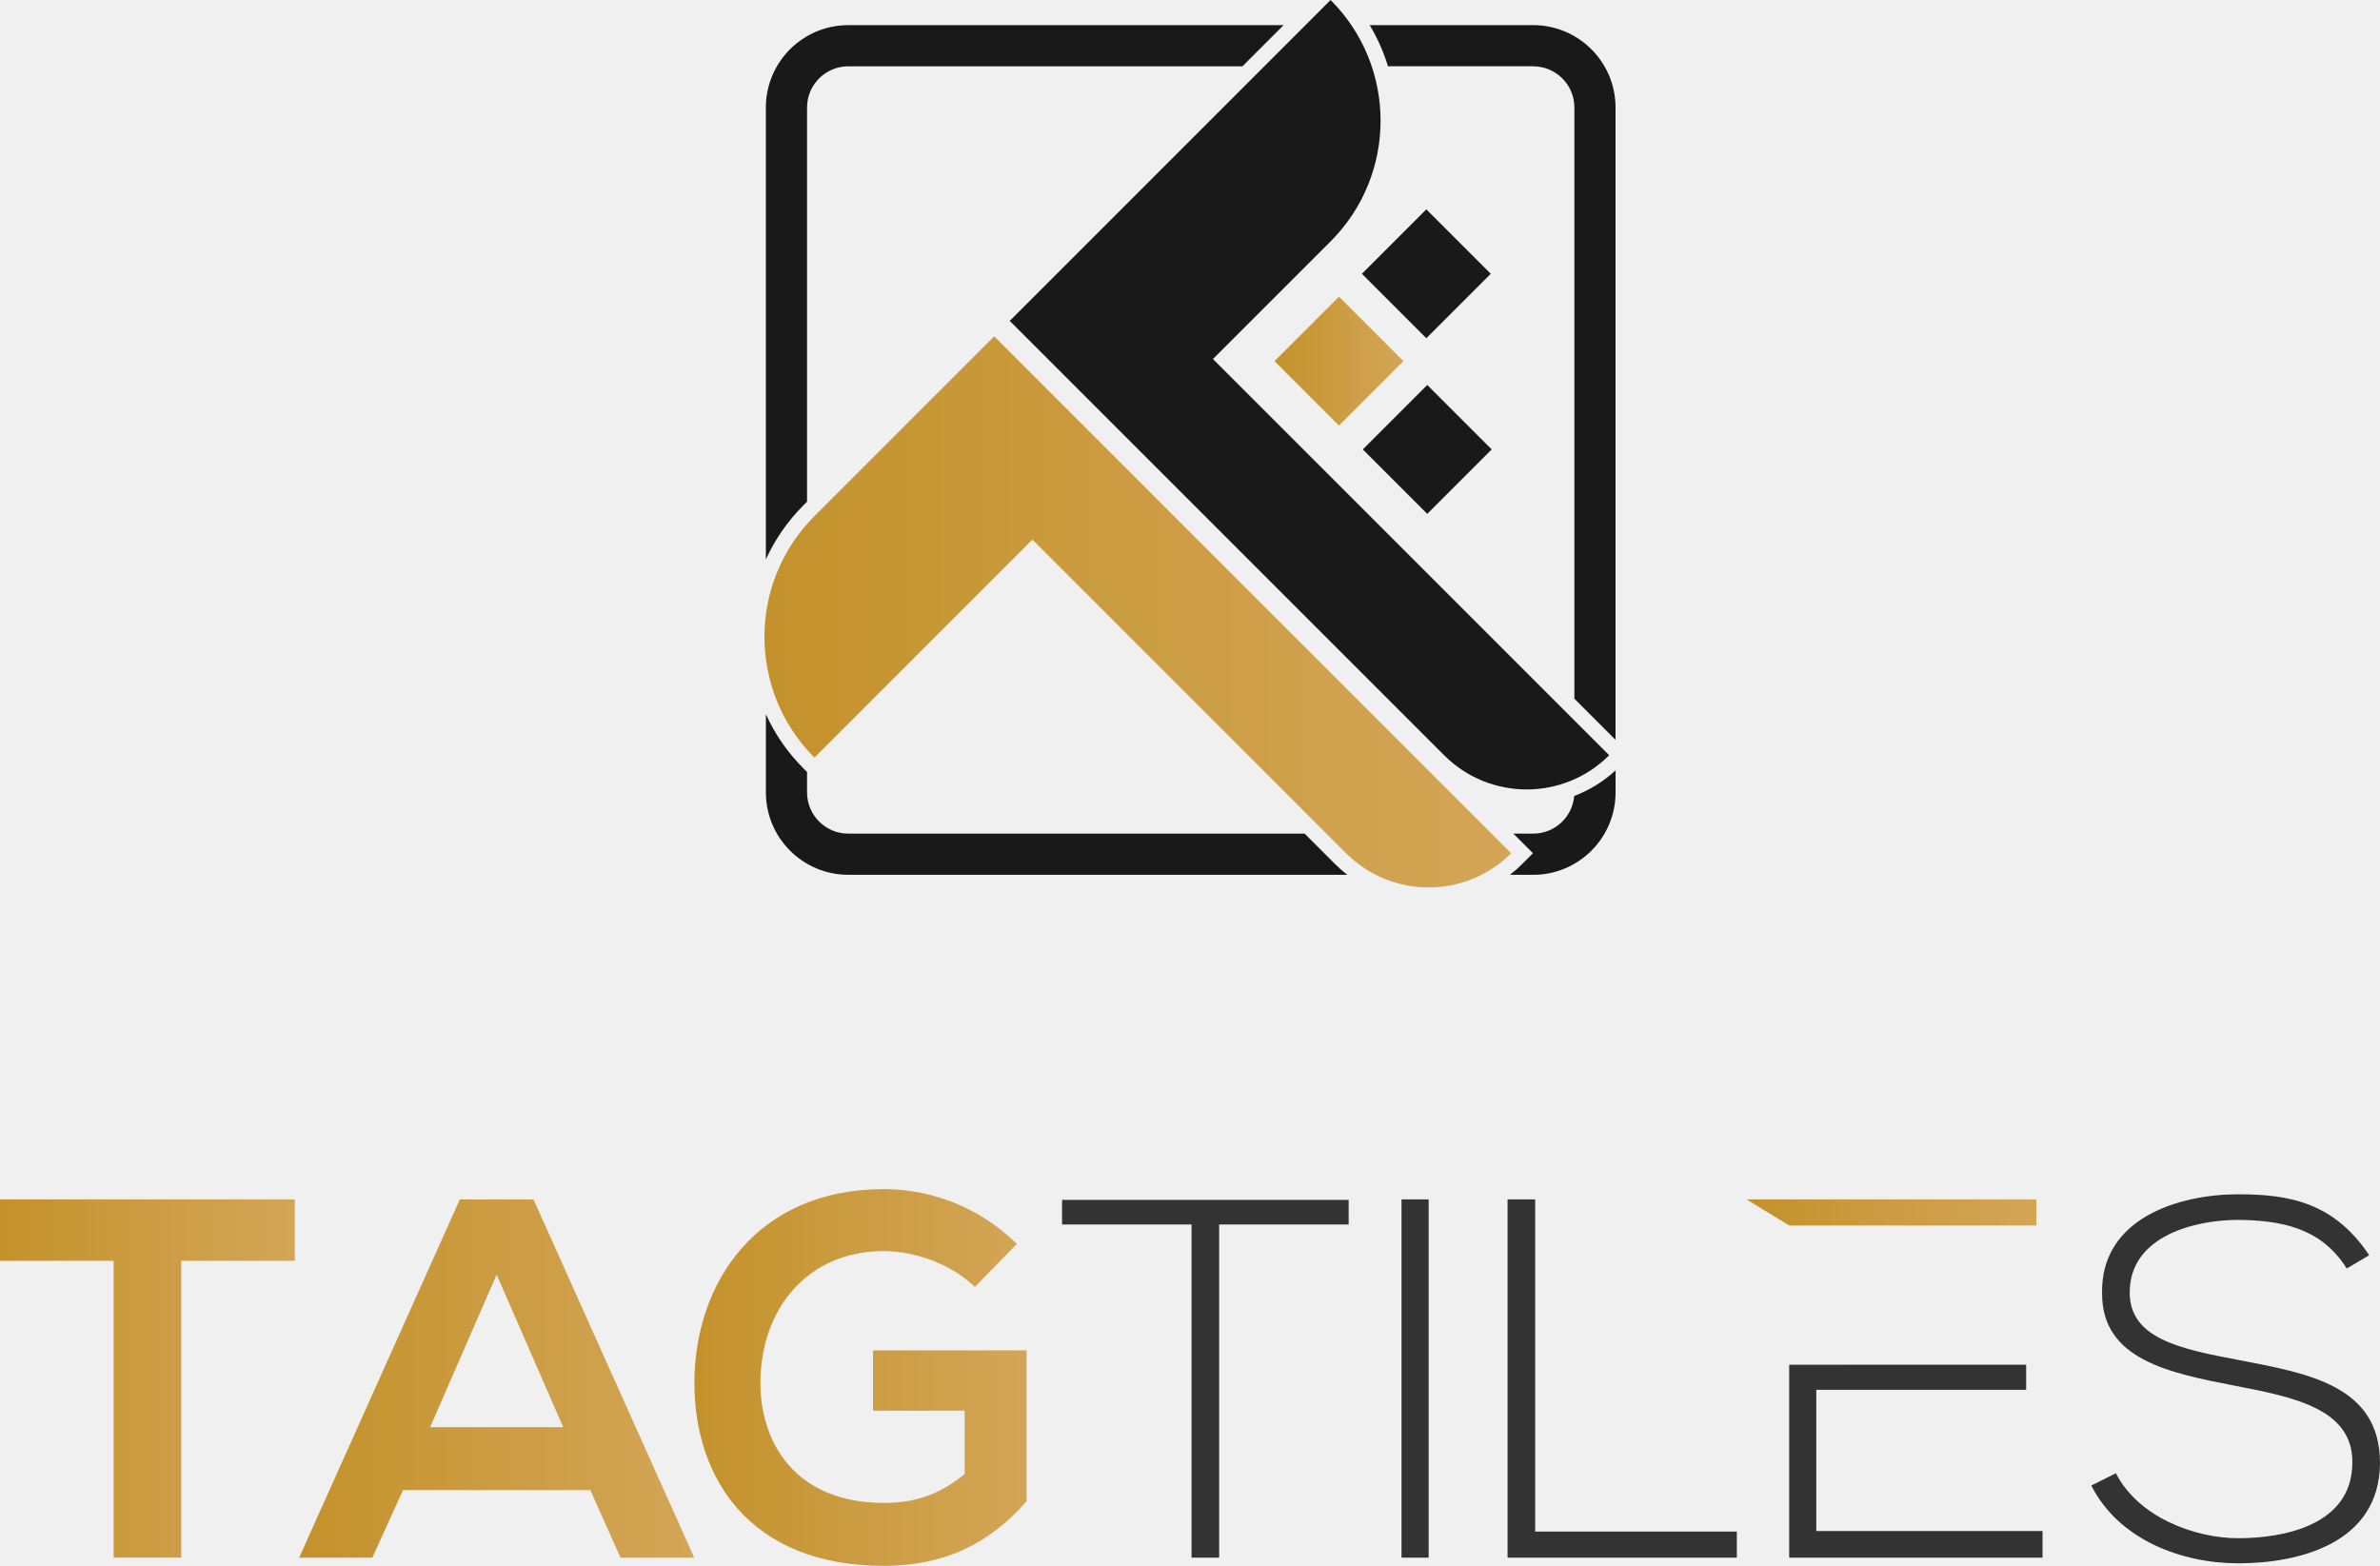
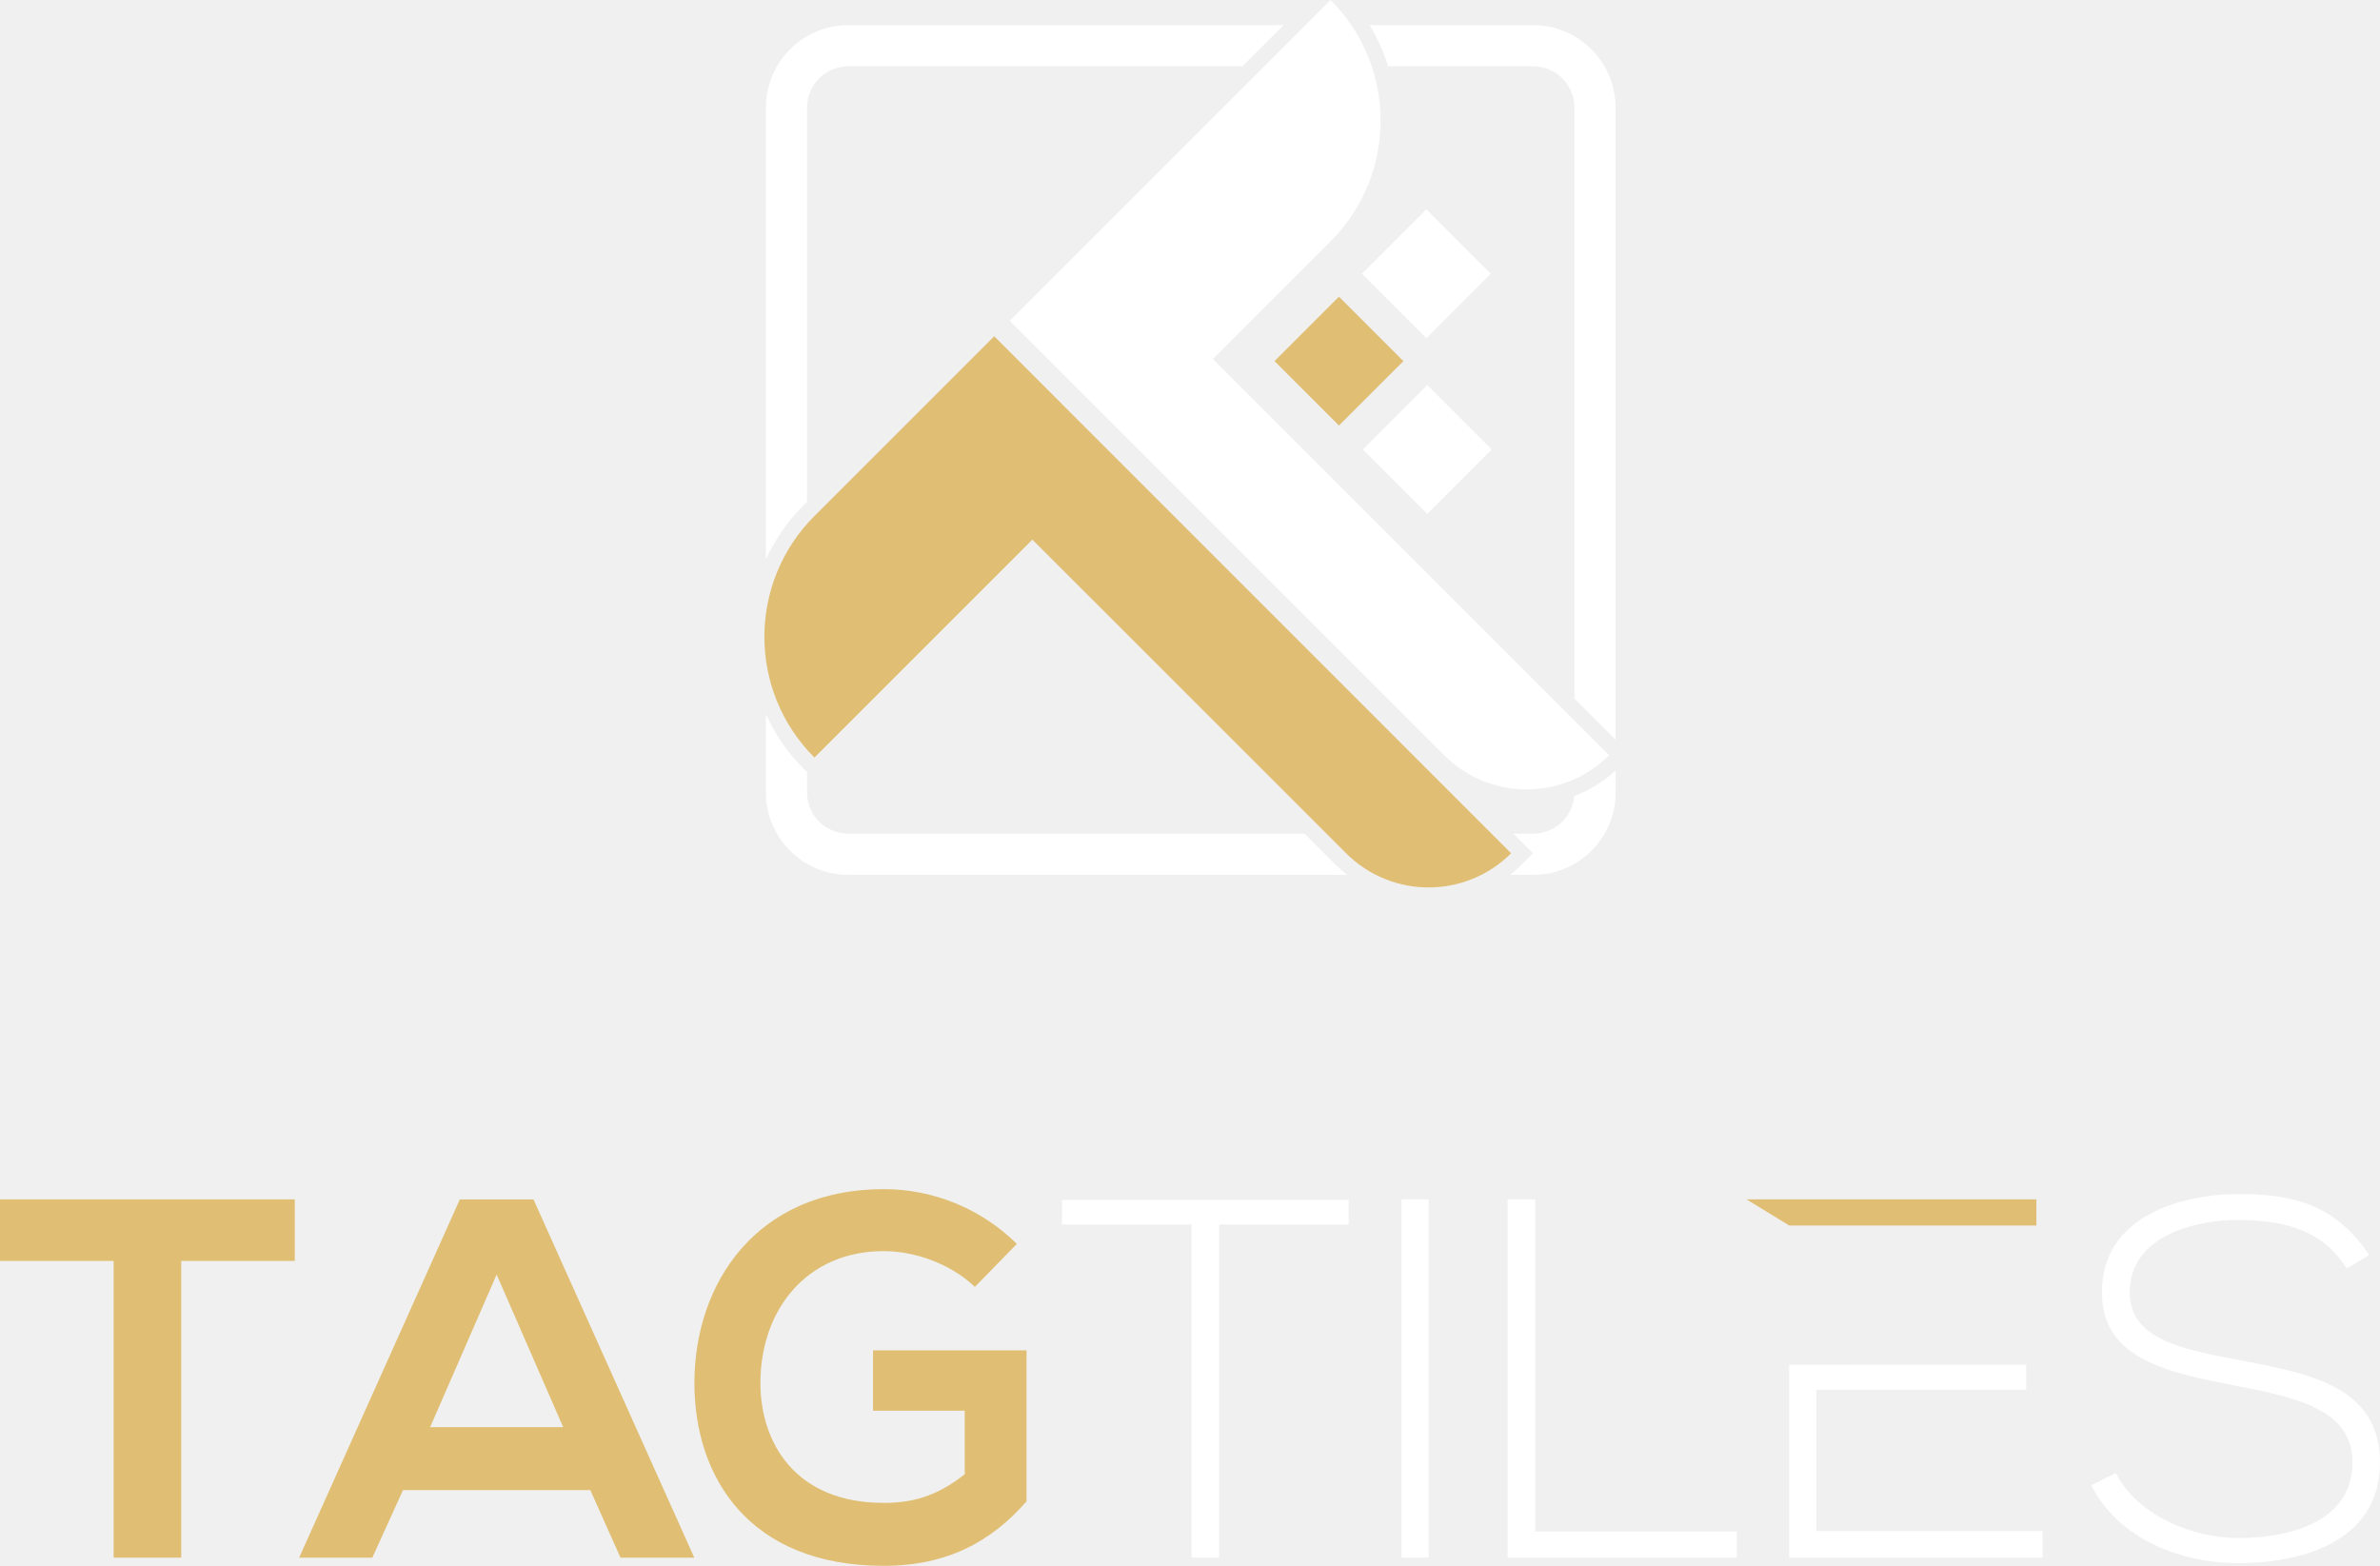
- <svg xmlns="http://www.w3.org/2000/svg" version="1.1" id="Layer_1" x="0px" y="0px" viewBox="0 0 764.41 502.94" style="enable-background:new 0 0 764.41 502.94;" xml:space="preserve">
-   <style type="text/css">
- 	.st0{fill:url(#SVGID_1_);}
- 	.st1{fill:url(#SVGID_2_);}
- 	.st2{fill:url(#SVGID_3_);}
- 	.st3{fill:#333333;}
- 	.st4{fill:url(#SVGID_4_);}
- 	.st5{fill:url(#SVGID_5_);}
- 	.st6{fill:#191919;}
- 	.st7{fill:url(#SVGID_6_);}
- </style>
-   <g>
-     <g>
-       <linearGradient id="SVGID_1_" gradientUnits="userSpaceOnUse" x1="0" y1="442.769" x2="94.684" y2="442.769">
-         <stop offset="0" style="stop-color:#C4922C" />
-         <stop offset="1" style="stop-color:#D3A657" />
-       </linearGradient>
-       <path class="st0" d="M36.5,404.96H0v-19.73c33.21,0,61.32,0,94.68,0v19.73H58.2v95.34H36.5V404.96z" />
-       <linearGradient id="SVGID_2_" gradientUnits="userSpaceOnUse" x1="96.063" y1="442.769" x2="222.964" y2="442.769">
-         <stop offset="0" style="stop-color:#C4922C" />
-         <stop offset="1" style="stop-color:#D3A657" />
-       </linearGradient>
-       <path class="st1" d="M189.6,478.61h-60.16l-9.86,21.7h-23.5l51.61-115.07h23.66l51.63,115.07h-23.68L189.6,478.61z M159.51,409.39    l-21.36,48.99h42.74L159.51,409.39z" />
-       <linearGradient id="SVGID_3_" gradientUnits="userSpaceOnUse" x1="223.031" y1="442.441" x2="329.707" y2="442.441">
-         <stop offset="0" style="stop-color:#C4922C" />
-         <stop offset="1" style="stop-color:#D3A657" />
-       </linearGradient>
-       <path class="st2" d="M313.11,413.34c-7.72-7.39-19.23-11.5-29.26-11.5c-24.65,0-39.62,18.74-39.62,42.4    c0,18.9,11.02,38.47,39.62,38.47c9.03,0,16.93-1.97,25.97-9.21v-20.39H280.4v-19.39h49.31v48.49    c-11.34,12.98-25.63,20.72-45.86,20.72c-43.23,0-60.82-28.44-60.82-58.69c0-32.38,20.22-62.31,60.82-62.31    c15.45,0,30.91,5.93,42.74,17.6L313.11,413.34z" />
-       <path class="st3" d="M382.7,393.29h-41.59v-7.9h92.05v7.9h-41.59V500.3h-8.87V393.29z" />
-       <path class="st3" d="M450.14,500.3V385.23h8.71V500.3H450.14z" />
-       <path class="st3" d="M493.07,385.23v106.69h64.77v8.38h-73.64V385.23H493.07z" />
-       <path class="st3" d="M753.72,407.43c-8.39-13.48-21.87-15.45-34.85-15.62c-13.48,0-34.85,4.94-34.85,23.34    c0,14.63,15.78,18.08,35.19,21.7c22.19,4.28,45.2,8.22,45.2,33.05c-0.16,25.97-26.3,32.22-45.54,32.22    c-17.92,0-38.29-7.4-47.18-24.99l7.9-3.94c7.07,13.96,25.15,20.87,39.28,20.87s36.66-3.94,36.66-24.32    c0.16-17.27-18.91-21.04-37.81-24.67c-21.04-4.11-42.58-8.38-42.58-29.58c-0.5-24.33,24.83-31.9,43.73-31.9    c16.44,0,30.74,2.64,42.08,19.57L753.72,407.43z" />
-       <linearGradient id="SVGID_4_" gradientUnits="userSpaceOnUse" x1="560.943" y1="389.424" x2="654.048" y2="389.424">
-         <stop offset="0" style="stop-color:#C4922C" />
-         <stop offset="1" style="stop-color:#D3A657" />
-       </linearGradient>
-       <polygon class="st4" points="594.04,393.61 654.05,393.61 654.05,385.23 560.94,385.23 574.65,393.61 583.36,393.61   " />
-       <polygon class="st3" points="583.36,491.75 583.36,446.39 650.76,446.39 650.76,438.33 594.04,438.33 594.04,438.34     574.65,438.34 574.65,500.3 656.02,500.3 656.02,491.75   " />
-     </g>
-     <g>
-       <g>
-         <linearGradient id="SVGID_5_" gradientUnits="userSpaceOnUse" x1="245.518" y1="196.532" x2="485.343" y2="196.532">
-           <stop offset="0" style="stop-color:#C4922C" />
-           <stop offset="1" style="stop-color:#D3A657" />
-         </linearGradient>
-         <path class="st5" d="M261.58,243.32L261.58,243.32l70.01-70.01l100.75,100.75c14.64,14.64,38.37,14.64,53.01,0v0L358.09,146.8     l-38.77-38.77l-26.5,26.5l-31.25,31.25C240.17,187.2,240.17,221.91,261.58,243.32z" />
-         <path class="st6" d="M350.81,76.56l-26.5,26.5l38.77,38.77l100.75,100.75c14.64,14.64,38.37,14.64,53.01,0v0L389.57,115.32     l37.79-37.79c21.41-21.41,21.41-56.12,0-77.53l0,0L350.81,76.56z" />
-         <linearGradient id="SVGID_6_" gradientUnits="userSpaceOnUse" x1="409.354" y1="115.986" x2="450.748" y2="115.986">
-           <stop offset="0" style="stop-color:#C4922C" />
-           <stop offset="1" style="stop-color:#D3A657" />
-         </linearGradient>
-         <polygon class="st7" points="450.75,115.99 430.05,136.68 409.35,115.99 430.05,95.29    " />
-         <rect x="443.78" y="129.71" transform="matrix(0.7071 -0.7071 0.7071 0.7071 32.1969 366.4253)" class="st6" width="29.27" height="29.27" />
-         <rect x="443.47" y="73.3" transform="matrix(0.7071 -0.7071 0.7071 0.7071 72.0002 349.6842)" class="st6" width="29.27" height="29.27" />
-       </g>
-       <path class="st6" d="M419.03,267.75H272.43c-7.29,0-13.22-5.93-13.22-13.22v-6.57l-1.14-1.14c-5.18-5.18-9.21-11.09-12.08-17.4    v25.1c0,14.58,11.86,26.45,26.45,26.45H432.7c-1.35-1.06-2.64-2.19-3.87-3.42L419.03,267.75z" />
-       <path class="st6" d="M492.44,267.75h-6.38l6.3,6.3l-3.51,3.51c-1.23,1.23-2.53,2.36-3.87,3.42h7.46    c14.58,0,26.45-11.86,26.45-26.45v-7.08c-3.93,3.59-8.43,6.35-13.28,8.22C505.02,262.43,499.35,267.75,492.44,267.75z" />
-       <path class="st6" d="M492.44,21.3c7.29,0,13.22,5.93,13.22,13.22V224.4l13.22,13.22V34.52c0-14.58-11.86-26.45-26.45-26.45h-52.51    c2.5,4.16,4.46,8.59,5.87,13.22H492.44z" />
-       <path class="st6" d="M259.21,161.14V34.52c0-7.29,5.93-13.22,13.22-13.22h126.62l13.22-13.22H272.43    c-14.58,0-26.45,11.86-26.45,26.45v145.15c2.88-6.31,6.9-12.21,12.08-17.4L259.21,161.14z" />
-     </g>
-   </g>
+ <svg xmlns="http://www.w3.org/2000/svg" id="Layer_1" data-name="Layer 1" viewBox="0 0 764.41 502.93">
+   <defs>
+     <style>.cls-1{fill:#e0bf74;}.cls-2{fill:#fff;}</style>
+   </defs>
+   <path class="cls-1" d="M36.5,405H0V385.23H94.68V405H58.2V500.3H36.5Z" />
+   <path class="cls-1" d="M189.6,478.61H129.44l-9.86,21.7H96.08l51.61-115.07h23.66L223,500.31H199.3Zm-30.09-69.22-21.36,49h42.74Z" />
+   <path class="cls-1" d="M313.11,413.34c-7.72-7.39-19.23-11.5-29.26-11.5-24.65,0-39.62,18.74-39.62,42.4,0,18.9,11,38.47,39.62,38.47,9,0,16.93-2,26-9.21V453.11H280.4V433.72h49.31v48.49c-11.34,13-25.63,20.72-45.86,20.72-43.23,0-60.82-28.44-60.82-58.69,0-32.38,20.22-62.31,60.82-62.31a60.79,60.79,0,0,1,42.74,17.6Z" />
+   <path class="cls-2" d="M382.7,393.29H341.11v-7.9h92.05v7.9H391.57v107H382.7v-107Z" />
+   <path class="cls-2" d="M450.14,500.3V385.23h8.71V500.3Z" />
+   <path class="cls-2" d="M493.07,385.23V491.92h64.77v8.38H484.2V385.23Z" />
+   <path class="cls-2" d="M753.72,407.43C745.33,394,731.85,392,718.87,391.81c-13.48,0-34.85,4.94-34.85,23.34,0,14.63,15.78,18.08,35.19,21.7,22.19,4.28,45.2,8.22,45.2,33-.16,26-26.3,32.22-45.54,32.22-17.92,0-38.29-7.4-47.18-25l7.9-3.94c7.07,14,25.15,20.87,39.28,20.87s36.66-3.94,36.66-24.32c.16-17.27-18.91-21-37.81-24.67-21-4.11-42.58-8.38-42.58-29.58-.5-24.33,24.83-31.9,43.73-31.9,16.44,0,30.74,2.64,42.08,19.57Z" />
+   <polygon class="cls-1" points="594.04 393.61 654.05 393.61 654.05 385.23 560.94 385.23 574.65 393.61 583.36 393.61 594.04 393.61" />
+   <polygon class="cls-2" points="583.36 491.75 583.36 446.39 650.76 446.39 650.76 438.33 594.04 438.33 594.04 438.34 574.65 438.34 574.65 500.3 656.02 500.3 656.02 491.75 583.36 491.75" />
+   <path class="cls-1" d="M261.58,243.32h0l70-70L432.34,274.06a37.48,37.48,0,0,0,53,0h0L358.09,146.8,319.32,108l-26.5,26.5-31.25,31.25A54.84,54.84,0,0,0,261.58,243.32Z" />
+   <path class="cls-2" d="M350.81,76.56l-26.5,26.5,38.77,38.77L463.83,242.58a37.48,37.48,0,0,0,53,0h0L389.57,115.32l37.79-37.79a54.82,54.82,0,0,0,0-77.53h0Z" />
+   <polygon class="cls-1" points="450.75 115.99 430.05 136.68 409.35 115.99 430.05 95.29 450.75 115.99" />
+   <rect class="cls-2" x="443.77" y="129.71" width="29.27" height="29.27" transform="translate(32.2 366.42) rotate(-45)" />
+   <rect class="cls-2" x="443.47" y="73.3" width="29.27" height="29.27" transform="translate(72 349.69) rotate(-45)" />
+   <path class="cls-2" d="M419,267.75H272.43a13.23,13.23,0,0,1-13.22-13.22V248l-1.14-1.14A59.3,59.3,0,0,1,246,229.42v25.1A26.48,26.48,0,0,0,272.44,281H432.7a43,43,0,0,1-3.87-3.42Z" />
+   <path class="cls-2" d="M492.44,267.75h-6.38l6.3,6.3-3.51,3.51A44.44,44.44,0,0,1,485,281h7.46a26.48,26.48,0,0,0,26.45-26.45v-7.08a42.13,42.13,0,0,1-13.28,8.22A13.24,13.24,0,0,1,492.44,267.75Z" />
+   <path class="cls-2" d="M492.44,21.3a13.23,13.23,0,0,1,13.22,13.22V224.4l13.22,13.22V34.52A26.48,26.48,0,0,0,492.43,8.07H439.92a59,59,0,0,1,5.87,13.22h46.65Z" />
+   <path class="cls-2" d="M259.21,161.14V34.52A13.23,13.23,0,0,1,272.43,21.3H399.05L412.27,8.08H272.43A26.48,26.48,0,0,0,246,34.53V179.68a59.62,59.62,0,0,1,12.08-17.4Z" />
</svg>
